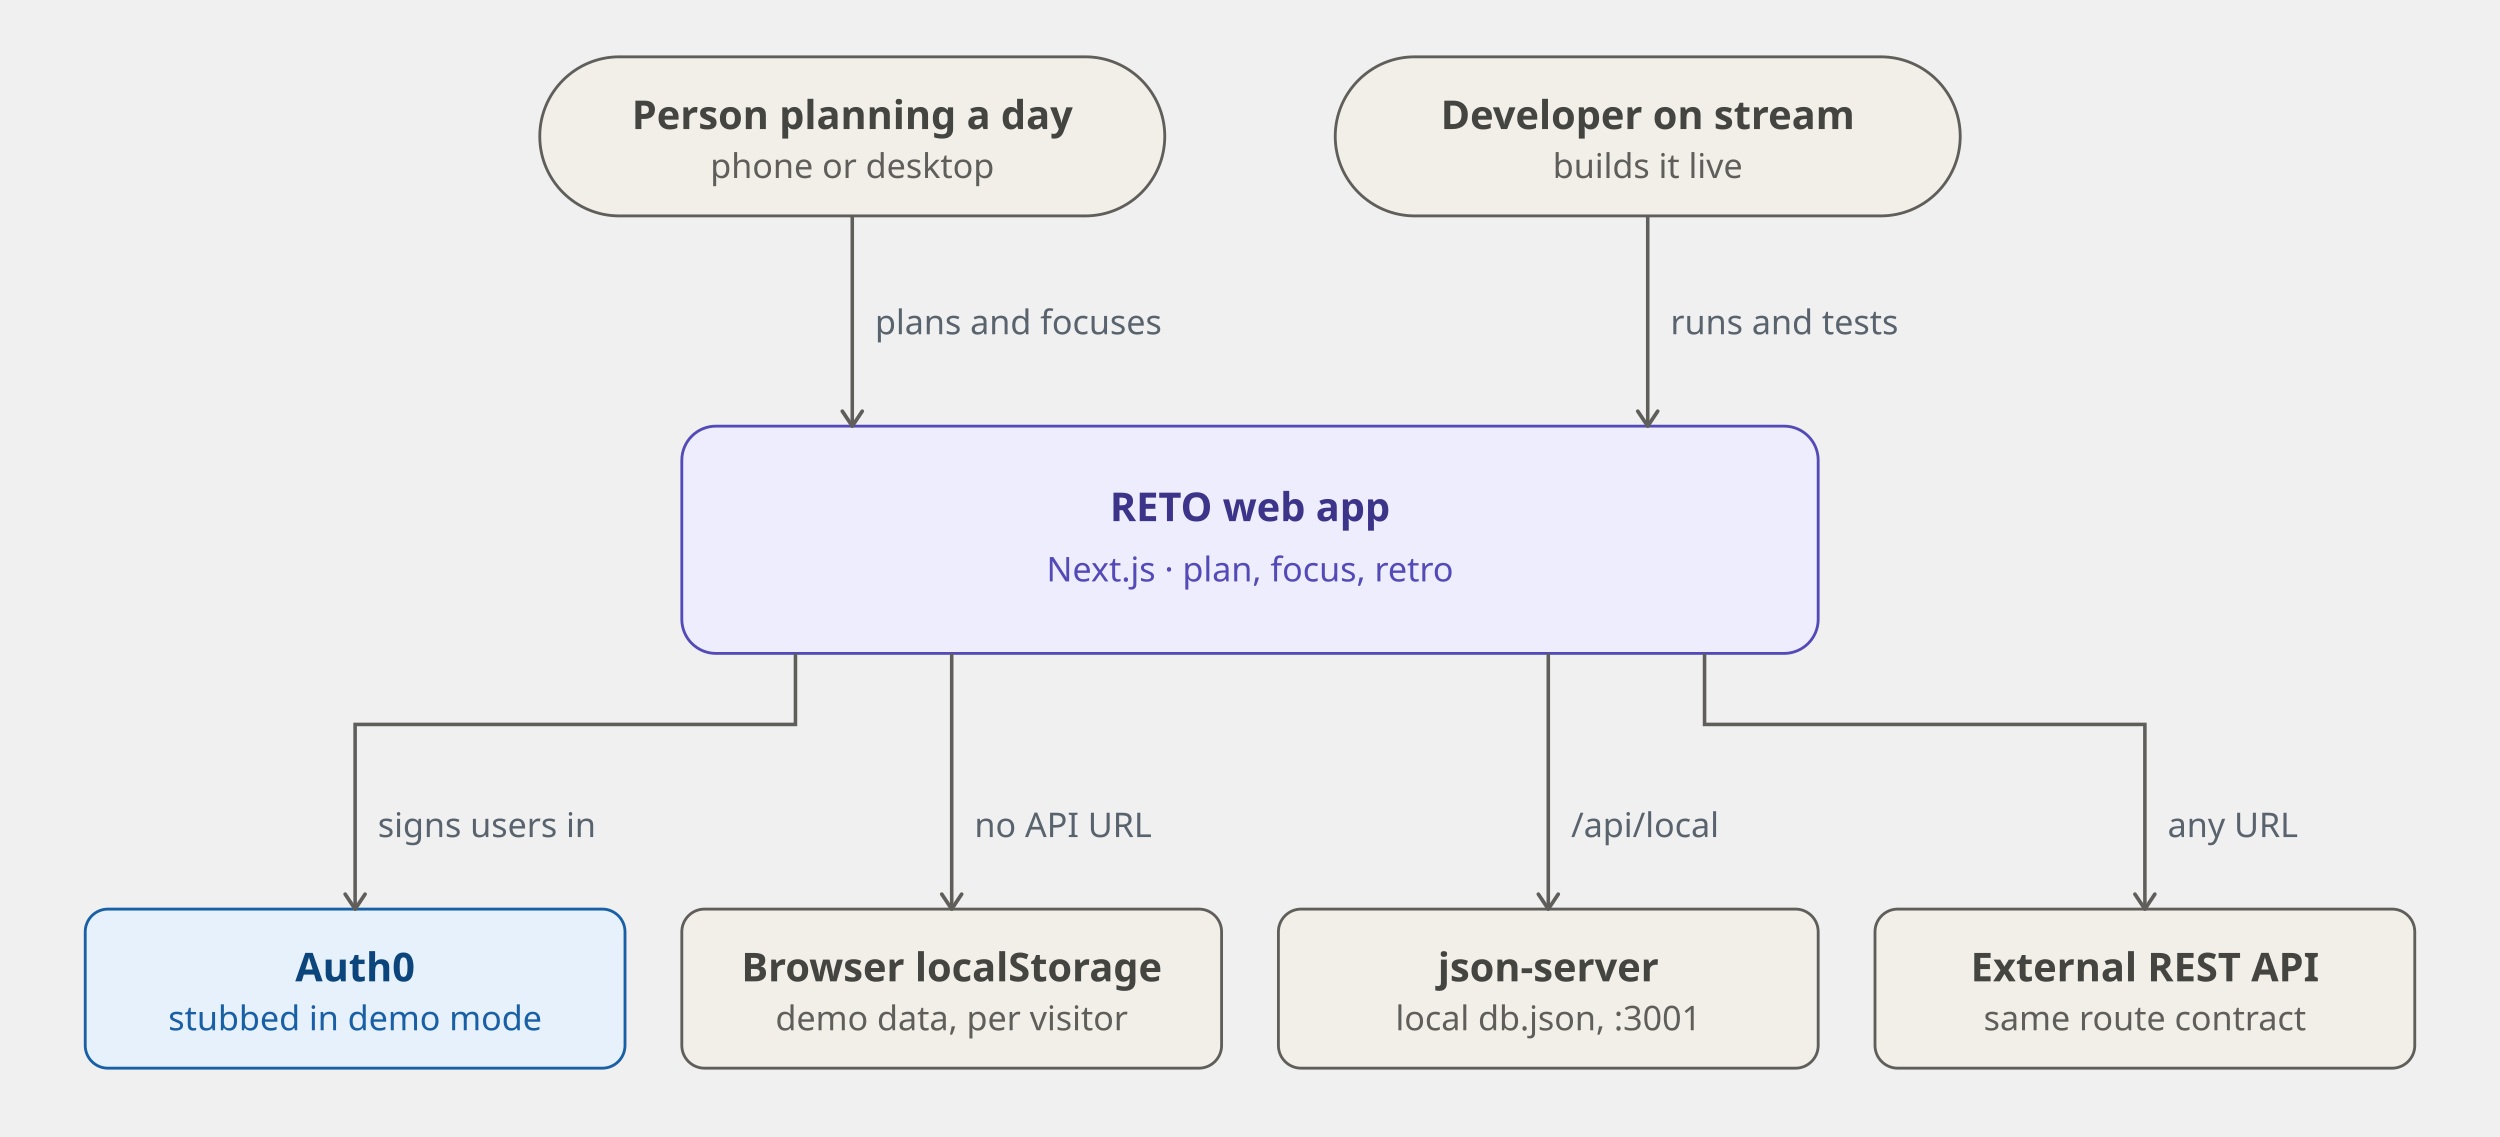
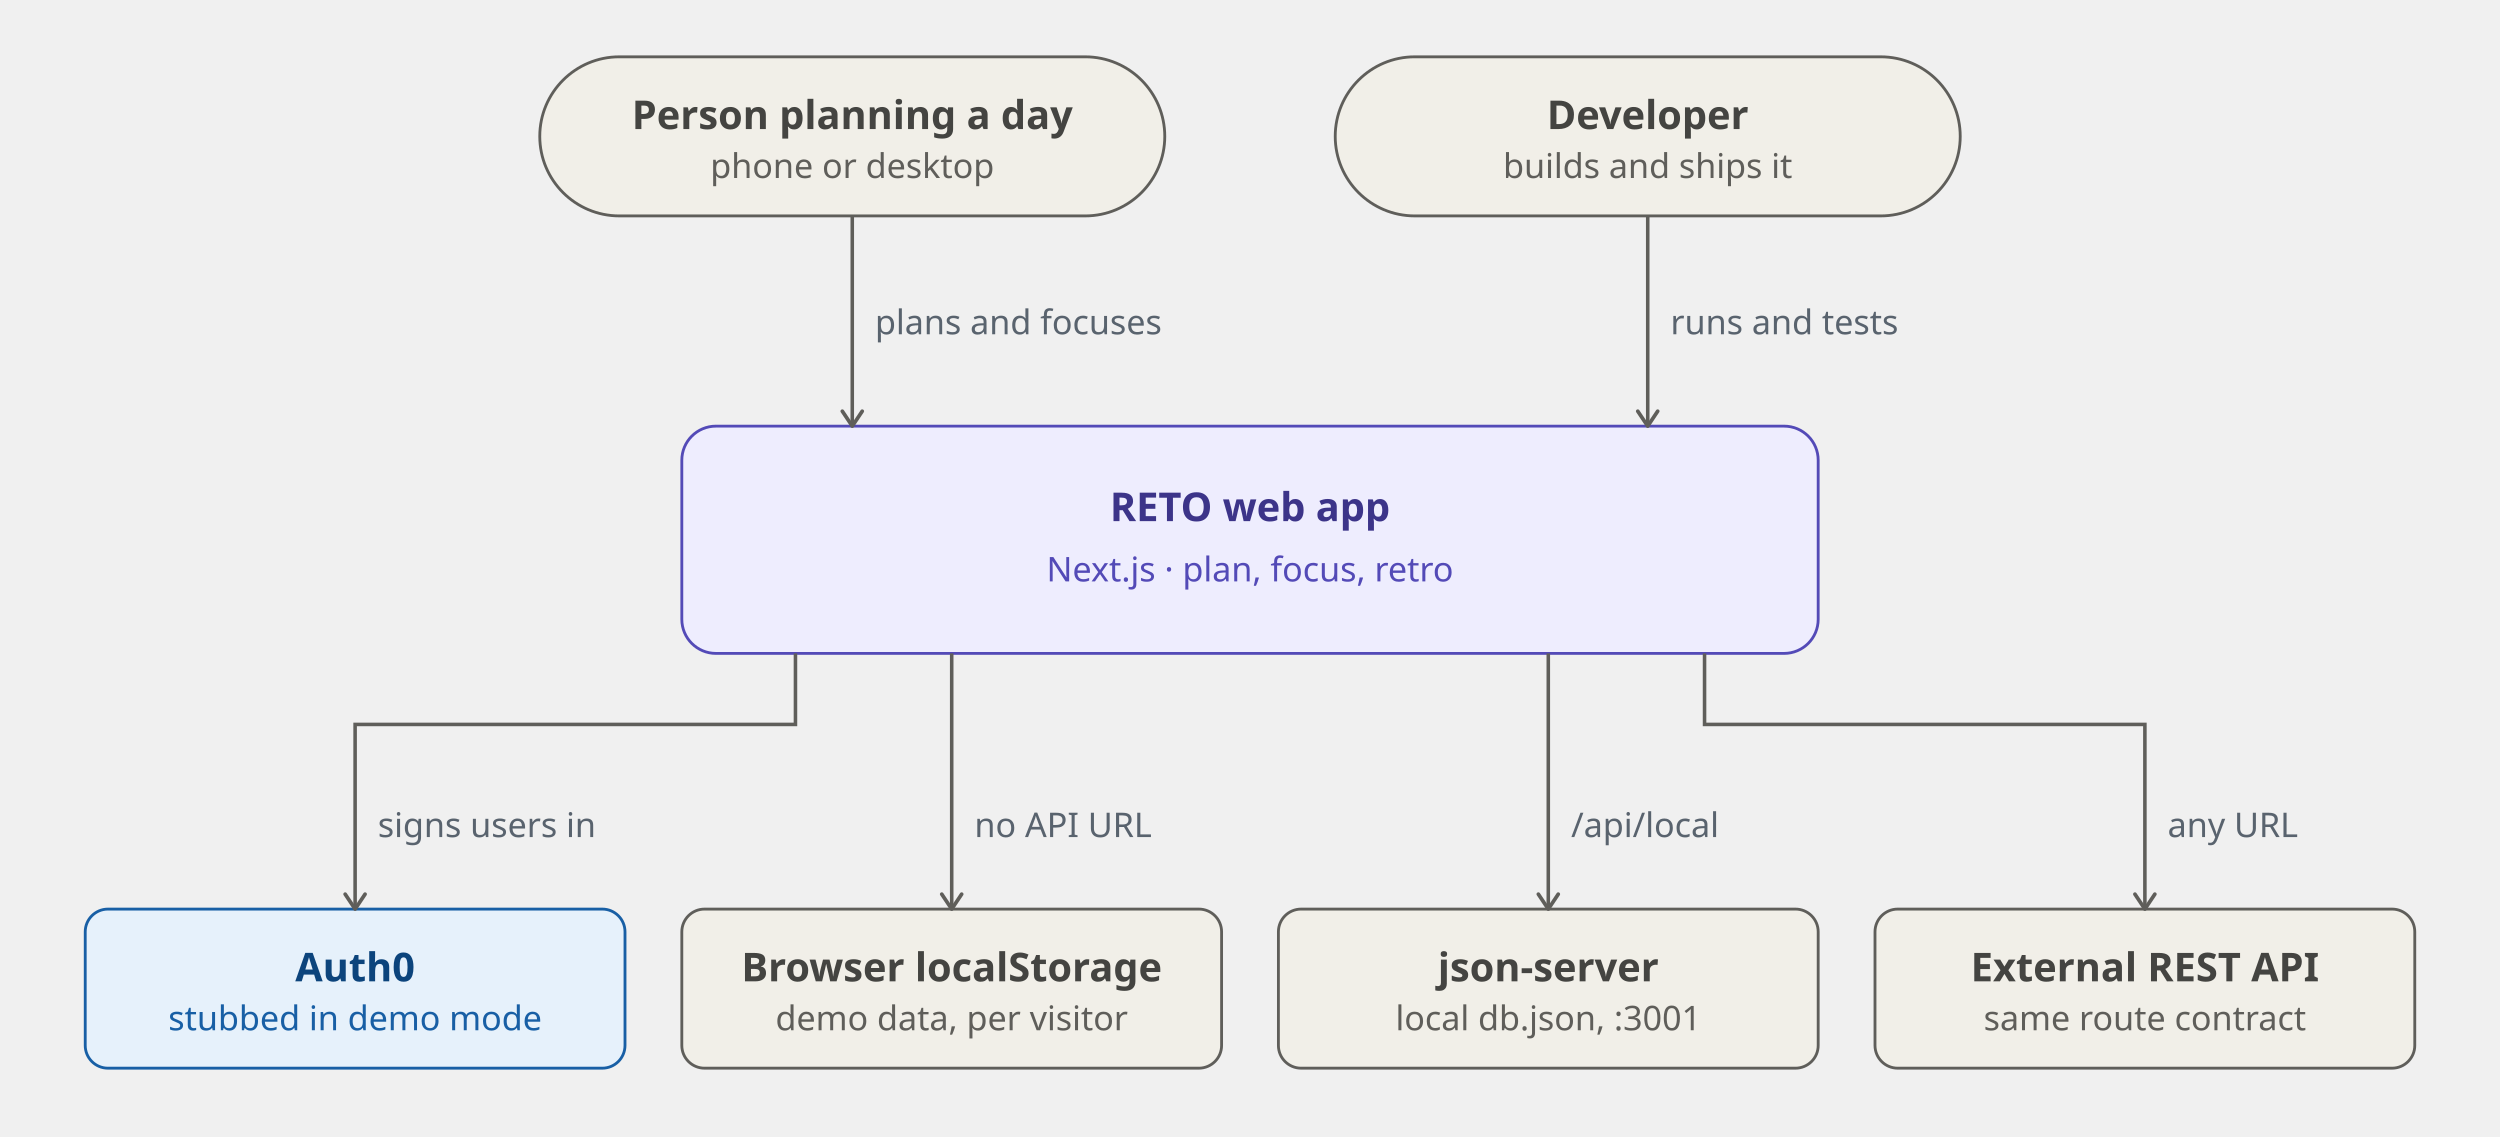
<svg xmlns="http://www.w3.org/2000/svg" viewBox="0 0 880 400" width="880" role="img">
  <style>
text { font-family: -apple-system, BlinkMacSystemFont, 'Segoe UI', 'Noto Sans', Helvetica, Arial, sans-serif; }
.th { font-size: 14px; font-weight: 600; fill: #1F2328; }
.tm { font-family: ui-monospace, SFMono-Regular, 'SF Mono', Menlo, Consolas, 'Liberation Mono', monospace; font-size: 13px; font-weight: 500; fill: #1F2328; }
.ts { font-size: 12px; font-weight: 400; fill: #59636E; }
rect { stroke-width: 1; }
.dash &gt; rect { stroke-dasharray: 5 4; }
.arr { fill: none; stroke: #5F5E5A; stroke-width: 1.25; }
.arr.llm { stroke-dasharray: 5 4; }
.mk { fill: none; stroke: #5F5E5A; stroke-width: 1.5; stroke-linecap: round; stroke-linejoin: round; }

.ct-purple &gt; rect { fill: #EEEDFE; stroke: #7F77DD; }
.ct-purple &gt; .th { fill: #3C3489; }
.ct-purple &gt; .ts { fill: #534AB7; }
.n-purple &gt; rect { fill: #FFFFFF; stroke: #7F77DD; }
.n-purple &gt; .th, .n-purple &gt; .tm { fill: #3C3489; }
.n-purple &gt; .ts { fill: #534AB7; }
.s-purple &gt; rect { fill: #EEEDFE; stroke: #534AB7; }
.s-purple &gt; .th, .s-purple &gt; .tm { fill: #3C3489; }
.s-purple &gt; .ts { fill: #534AB7; }
.e-purple { stroke: #7F77DD; }
.ct-teal &gt; rect { fill: #E1F5EE; stroke: #1D9E75; }
.ct-teal &gt; .th { fill: #085041; }
.ct-teal &gt; .ts { fill: #0F6E56; }
.n-teal &gt; rect { fill: #FFFFFF; stroke: #1D9E75; }
.n-teal &gt; .th, .n-teal &gt; .tm { fill: #085041; }
.n-teal &gt; .ts { fill: #0F6E56; }
.s-teal &gt; rect { fill: #E1F5EE; stroke: #0F6E56; }
.s-teal &gt; .th, .s-teal &gt; .tm { fill: #085041; }
.s-teal &gt; .ts { fill: #0F6E56; }
.e-teal { stroke: #1D9E75; }
.ct-coral &gt; rect { fill: #FAECE7; stroke: #D85A30; }
.ct-coral &gt; .th { fill: #712B13; }
.ct-coral &gt; .ts { fill: #993C1D; }
.n-coral &gt; rect { fill: #FFFFFF; stroke: #D85A30; }
.n-coral &gt; .th, .n-coral &gt; .tm { fill: #712B13; }
.n-coral &gt; .ts { fill: #993C1D; }
.s-coral &gt; rect { fill: #FAECE7; stroke: #993C1D; }
.s-coral &gt; .th, .s-coral &gt; .tm { fill: #712B13; }
.s-coral &gt; .ts { fill: #993C1D; }
.e-coral { stroke: #D85A30; }
.ct-pink &gt; rect { fill: #FBEAF0; stroke: #D4537E; }
.ct-pink &gt; .th { fill: #72243E; }
.ct-pink &gt; .ts { fill: #993556; }
.n-pink &gt; rect { fill: #FFFFFF; stroke: #D4537E; }
.n-pink &gt; .th, .n-pink &gt; .tm { fill: #72243E; }
.n-pink &gt; .ts { fill: #993556; }
.s-pink &gt; rect { fill: #FBEAF0; stroke: #993556; }
.s-pink &gt; .th, .s-pink &gt; .tm { fill: #72243E; }
.s-pink &gt; .ts { fill: #993556; }
.e-pink { stroke: #D4537E; }
.ct-gray &gt; rect { fill: #F1EFE8; stroke: #888780; }
.ct-gray &gt; .th { fill: #444441; }
.ct-gray &gt; .ts { fill: #5F5E5A; }
.n-gray &gt; rect { fill: #FFFFFF; stroke: #888780; }
.n-gray &gt; .th, .n-gray &gt; .tm { fill: #444441; }
.n-gray &gt; .ts { fill: #5F5E5A; }
.s-gray &gt; rect { fill: #F1EFE8; stroke: #5F5E5A; }
.s-gray &gt; .th, .s-gray &gt; .tm { fill: #444441; }
.s-gray &gt; .ts { fill: #5F5E5A; }
.e-gray { stroke: #888780; }
.ct-blue &gt; rect { fill: #E6F1FB; stroke: #378ADD; }
.ct-blue &gt; .th { fill: #0C447C; }
.ct-blue &gt; .ts { fill: #185FA5; }
.n-blue &gt; rect { fill: #FFFFFF; stroke: #378ADD; }
.n-blue &gt; .th, .n-blue &gt; .tm { fill: #0C447C; }
.n-blue &gt; .ts { fill: #185FA5; }
.s-blue &gt; rect { fill: #E6F1FB; stroke: #185FA5; }
.s-blue &gt; .th, .s-blue &gt; .tm { fill: #0C447C; }
.s-blue &gt; .ts { fill: #185FA5; }
.e-blue { stroke: #378ADD; }
.ct-green &gt; rect { fill: #EAF3DE; stroke: #639922; }
.ct-green &gt; .th { fill: #27500A; }
.ct-green &gt; .ts { fill: #3B6D11; }
.n-green &gt; rect { fill: #FFFFFF; stroke: #639922; }
.n-green &gt; .th, .n-green &gt; .tm { fill: #27500A; }
.n-green &gt; .ts { fill: #3B6D11; }
.s-green &gt; rect { fill: #EAF3DE; stroke: #3B6D11; }
.s-green &gt; .th, .s-green &gt; .tm { fill: #27500A; }
.s-green &gt; .ts { fill: #3B6D11; }
.e-green { stroke: #639922; }
.ct-amber &gt; rect { fill: #FAEEDA; stroke: #BA7517; }
.ct-amber &gt; .th { fill: #633806; }
.ct-amber &gt; .ts { fill: #854F0B; }
.n-amber &gt; rect { fill: #FFFFFF; stroke: #BA7517; }
.n-amber &gt; .th, .n-amber &gt; .tm { fill: #633806; }
.n-amber &gt; .ts { fill: #854F0B; }
.s-amber &gt; rect { fill: #FAEEDA; stroke: #854F0B; }
.s-amber &gt; .th, .s-amber &gt; .tm { fill: #633806; }
.s-amber &gt; .ts { fill: #854F0B; }
.e-amber { stroke: #BA7517; }
.ct-red &gt; rect { fill: #FCEBEB; stroke: #E24B4A; }
.ct-red &gt; .th { fill: #791F1F; }
.ct-red &gt; .ts { fill: #A32D2D; }
.n-red &gt; rect { fill: #FFFFFF; stroke: #E24B4A; }
.n-red &gt; .th, .n-red &gt; .tm { fill: #791F1F; }
.n-red &gt; .ts { fill: #A32D2D; }
.s-red &gt; rect { fill: #FCEBEB; stroke: #A32D2D; }
.s-red &gt; .th, .s-red &gt; .tm { fill: #791F1F; }
.s-red &gt; .ts { fill: #A32D2D; }
.e-red { stroke: #E24B4A; }
</style>
  <defs>
    <marker id="a" viewBox="0 0 10 10" refX="8" refY="5" markerWidth="7" markerHeight="7" orient="auto-start-reverse">
      <path class="mk" d="M2 1L8 5L2 9" />
    </marker>
    <marker id="al" viewBox="0 0 10 10" refX="8" refY="5" markerWidth="7" markerHeight="7" orient="auto-start-reverse">
      <path class="mk e-coral" d="M2 1L8 5L2 9" />
    </marker>
  </defs>
  <g class="s-gray">
    <rect x="190" y="20" width="220" height="56" rx="28" />
    <text class="th" x="300" y="40" text-anchor="middle" dominant-baseline="central">Person planning a day</text>
    <text class="ts" x="300" y="58" text-anchor="middle" dominant-baseline="central">phone or desktop</text>
  </g>
  <g class="s-gray">
    <rect x="470" y="20" width="220" height="56" rx="28" />
-     <text class="th" x="580" y="40" text-anchor="middle" dominant-baseline="central">Developer on stream</text>
-     <text class="ts" x="580" y="58" text-anchor="middle" dominant-baseline="central">builds it live</text>
+     <text class="th" x="580" y="40" text-anchor="middle" dominant-baseline="central">Developer</text>
+     <text class="ts" x="580" y="58" text-anchor="middle" dominant-baseline="central">builds and ships it</text>
  </g>
  <g class="s-purple">
    <rect x="240" y="150" width="400" height="80" rx="12" />
    <text class="th" x="440" y="178" text-anchor="middle" dominant-baseline="central">RETO web app</text>
    <text class="ts" x="440" y="200" text-anchor="middle" dominant-baseline="central">Next.js · plan, focus, retro</text>
  </g>
  <g class="s-blue">
    <rect x="30" y="320" width="190" height="56" rx="8" />
    <text class="th" x="125" y="340" text-anchor="middle" dominant-baseline="central">Auth0</text>
    <text class="ts" x="125" y="358" text-anchor="middle" dominant-baseline="central">stubbed in demo mode</text>
  </g>
  <g class="s-gray">
    <rect x="240" y="320" width="190" height="56" rx="8" />
    <text class="th" x="335" y="340" text-anchor="middle" dominant-baseline="central">Browser localStorage</text>
    <text class="ts" x="335" y="358" text-anchor="middle" dominant-baseline="central">demo data, per visitor</text>
  </g>
  <g class="s-gray">
    <rect x="450" y="320" width="190" height="56" rx="8" />
    <text class="th" x="545" y="340" text-anchor="middle" dominant-baseline="central">json-server</text>
    <text class="ts" x="545" y="358" text-anchor="middle" dominant-baseline="central">local db.json, :3001</text>
  </g>
  <g class="s-gray">
    <rect x="660" y="320" width="190" height="56" rx="8" />
    <text class="th" x="755" y="340" text-anchor="middle" dominant-baseline="central">External REST API</text>
    <text class="ts" x="755" y="358" text-anchor="middle" dominant-baseline="central">same route contract</text>
  </g>
  <path class="arr" d="M300 76 V150" marker-end="url(#a)" />
  <text class="ts" x="308" y="113" dominant-baseline="central">plans and focuses</text>
  <path class="arr" d="M580 76 V150" marker-end="url(#a)" />
  <text class="ts" x="588" y="113" dominant-baseline="central">runs and tests</text>
  <path class="arr" d="M280 230 V255 H125 V320" marker-end="url(#a)" />
  <text class="ts" x="133" y="290" dominant-baseline="central">signs users in</text>
  <path class="arr" d="M335 230 V320" marker-end="url(#a)" />
  <text class="ts" x="343" y="290" dominant-baseline="central">no API URL</text>
  <path class="arr" d="M545 230 V320" marker-end="url(#a)" />
  <text class="ts" x="553" y="290" dominant-baseline="central">/api/local</text>
  <path class="arr" d="M600 230 V255 H755 V320" marker-end="url(#a)" />
  <text class="ts" x="763" y="290" dominant-baseline="central">any URL</text>
</svg>
